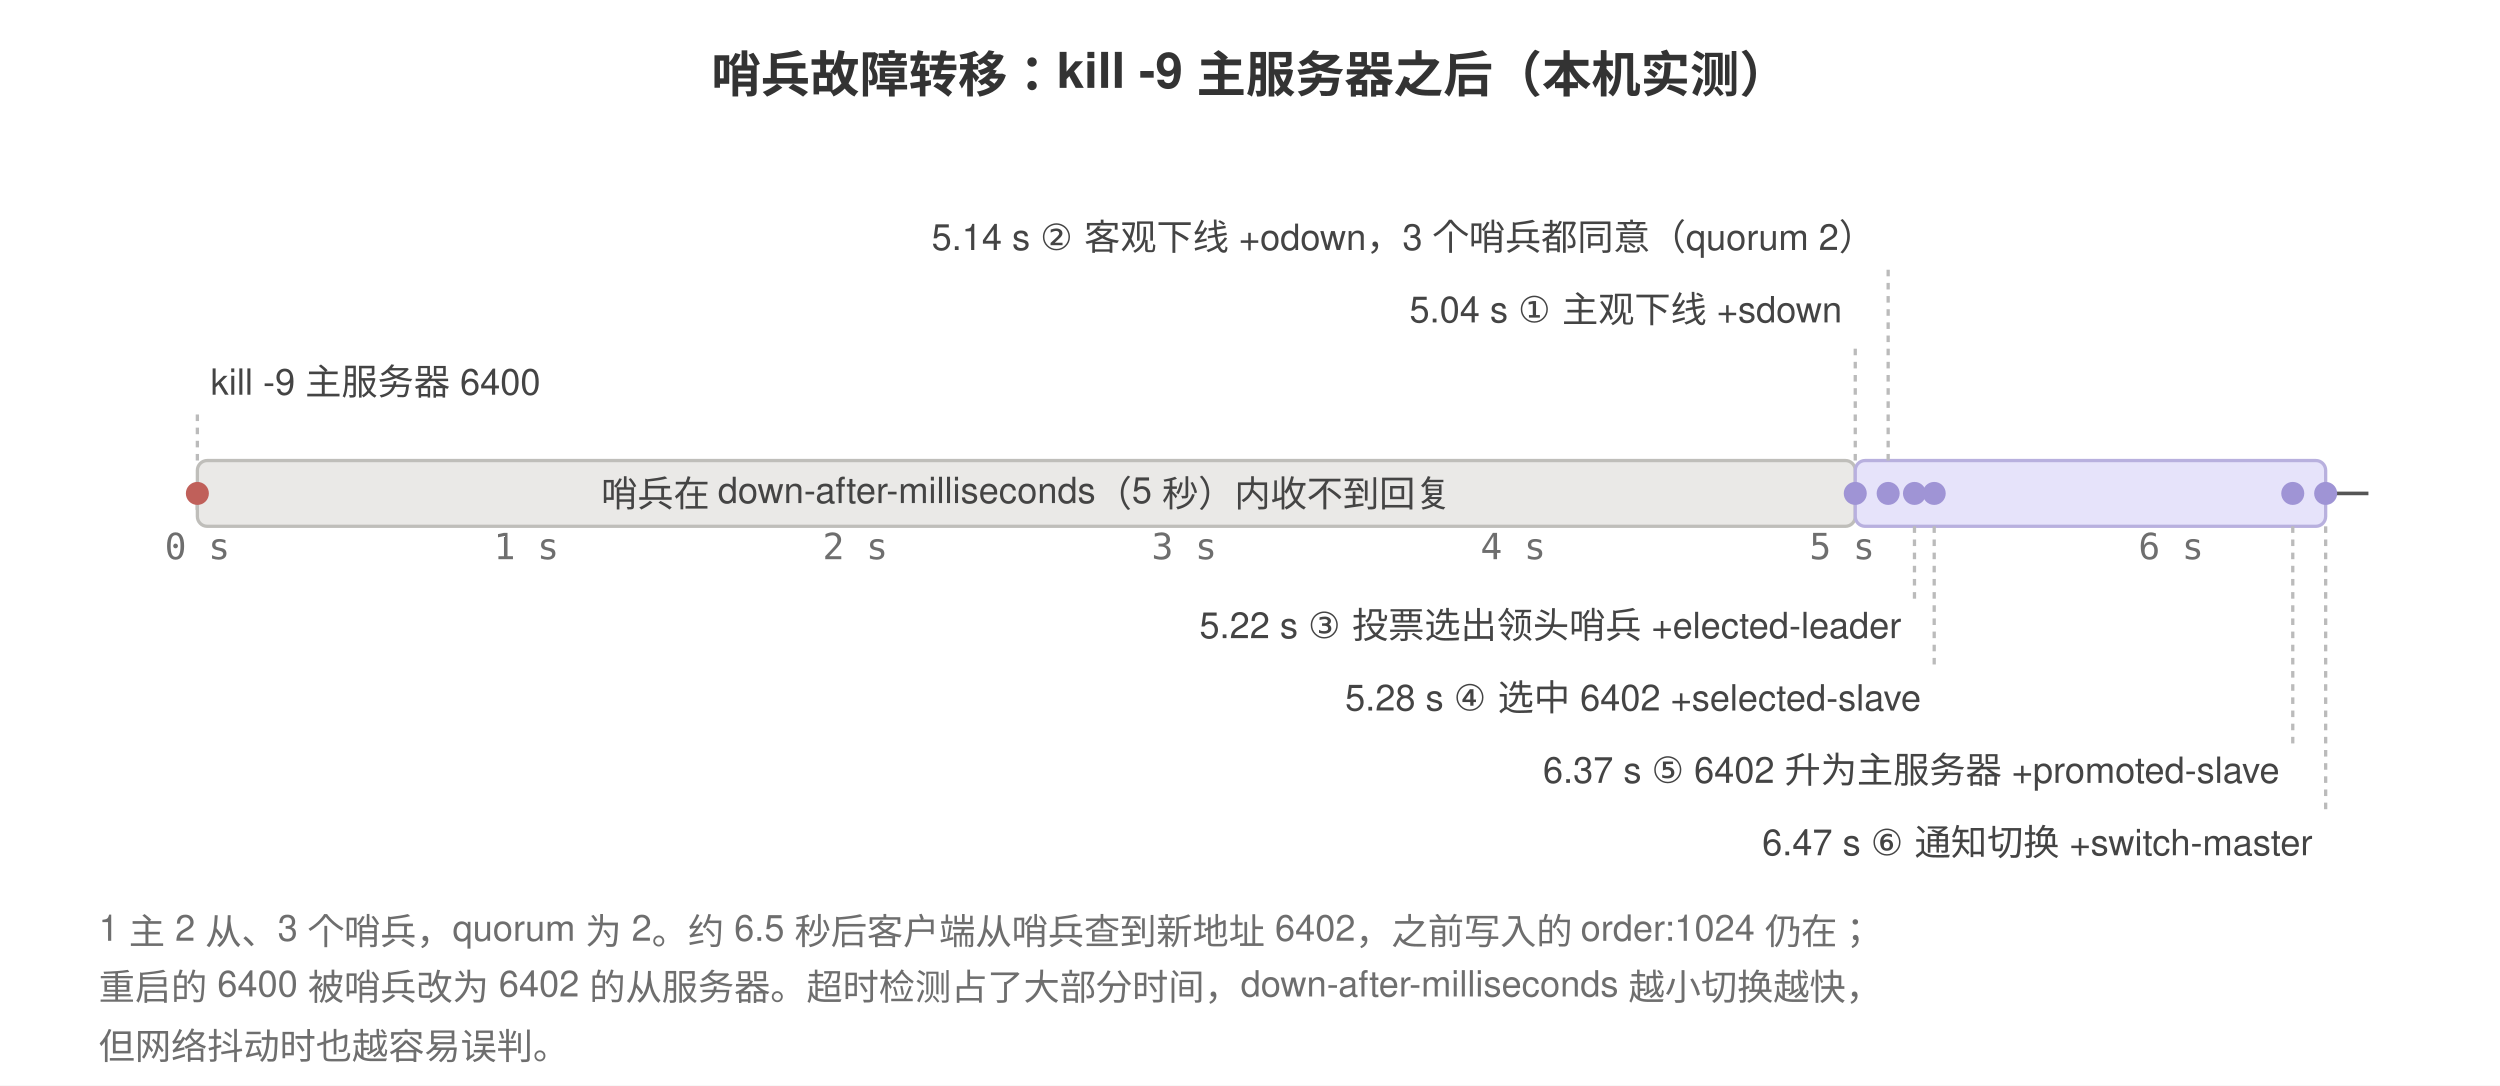
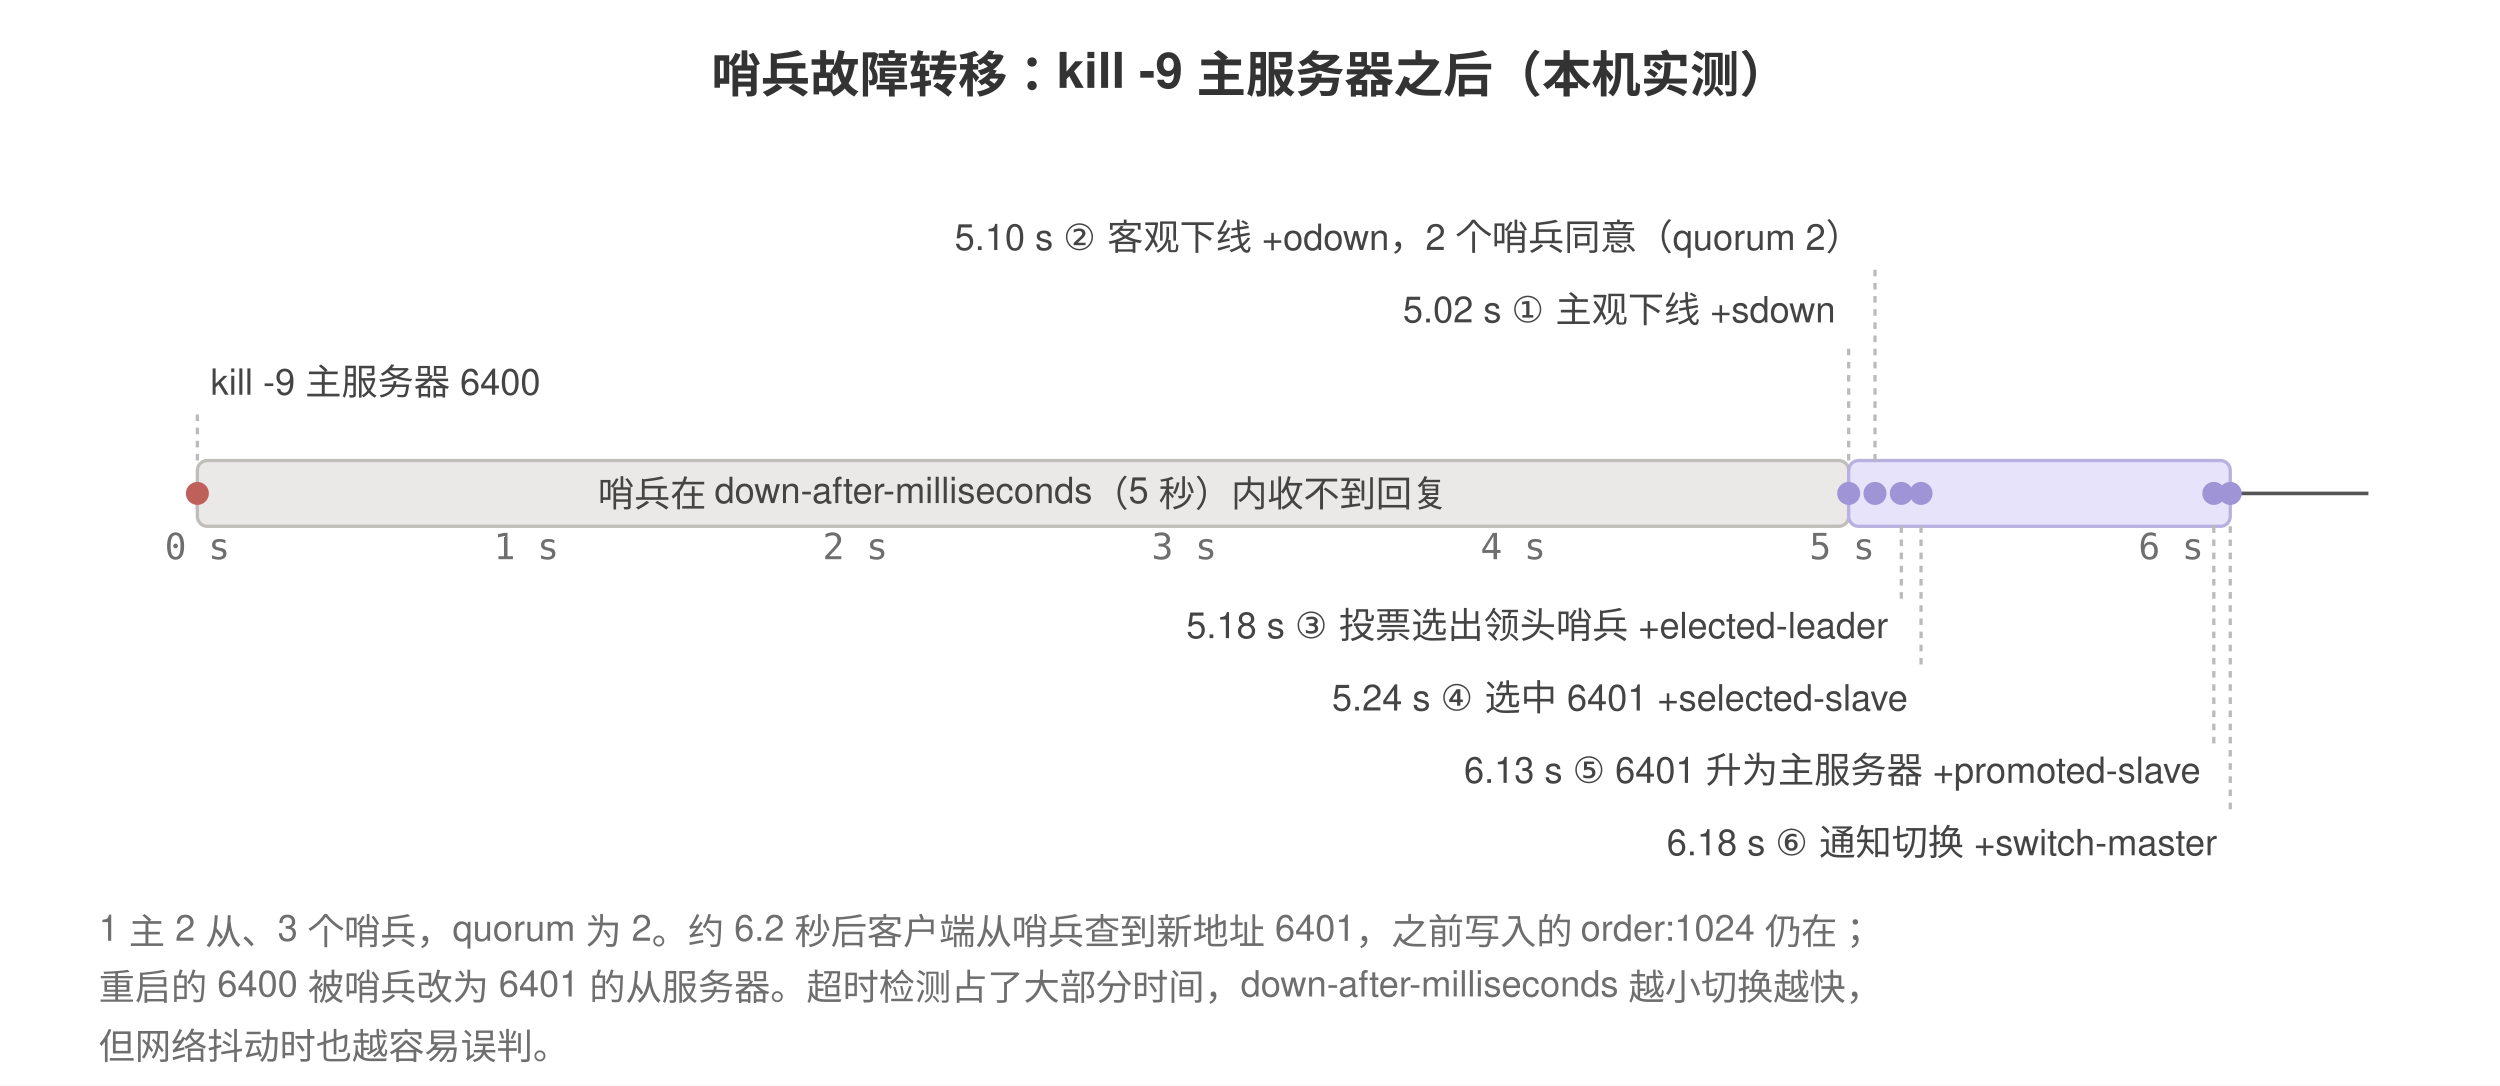
<svg xmlns="http://www.w3.org/2000/svg" width="760" height="330" viewBox="0 0 760 330">
  <style>
    text { font-family: "PingFang SC", "Microsoft YaHei", Helvetica, Arial, sans-serif; fill: #3F3F3F; font-size: 12px; }
    .title { font-weight: bold; font-size: 15px; fill: #333; text-anchor: middle; }
    .b { font-weight: bold; }
    .c { text-anchor: middle; }
    .e { text-anchor: end; }
    .sub { font-size: 11px; fill: #6E6E6E; }
    .note { fill: #C0605A; }
    .ok { fill: #6A9F68; }
    .mono { font-family: Menlo, Consolas, monospace; }
    .arrow { stroke: #555; stroke-width: 1.1; fill: none; marker-end: url(#a); }
    .red { stroke: #C0605A; marker-end: url(#r); }
    .green { stroke: #6A9F68; marker-end: url(#g); }
    .dash { stroke-dasharray: 5 4; }
    .line { stroke: #555; stroke-width: 1.1; fill: none; }
    .frame { fill: none; stroke: #999; stroke-width: 1; stroke-dasharray: 4 3; }
    .shadow { fill: #DADADA; }
  </style>
  <defs>
    <marker id="a" viewBox="0 0 10 10" refX="9" refY="5" markerWidth="7" markerHeight="7" orient="auto-start-reverse">
      <path d="M1,1.5 L9.5,5 L1,8.5 z" fill="#555" />
    </marker>
    <marker id="r" viewBox="0 0 10 10" refX="9" refY="5" markerWidth="7" markerHeight="7" orient="auto-start-reverse">
      <path d="M1,1.5 L9.5,5 L1,8.5 z" fill="#C0605A" />
    </marker>
    <marker id="g" viewBox="0 0 10 10" refX="9" refY="5" markerWidth="7" markerHeight="7" orient="auto-start-reverse">
      <path d="M1,1.5 L9.5,5 L1,8.5 z" fill="#6A9F68" />
    </marker>
  </defs>
  <rect width="100%" height="100%" fill="#FFFFFF" />
  <text x="380" y="28" class="title">哨兵故障转移：kill -9 主服务器之后（本机实测）</text>
  <line x1="60" y1="150" x2="720" y2="150" class="line" />
  <line x1="60" y1="150" x2="60" y2="155" stroke="#999" />
  <text x="60" y="170" class="c sub mono">0 s</text>
  <line x1="160" y1="150" x2="160" y2="155" stroke="#999" />
  <text x="160" y="170" class="c sub mono">1 s</text>
  <line x1="260" y1="150" x2="260" y2="155" stroke="#999" />
  <text x="260" y="170" class="c sub mono">2 s</text>
  <line x1="360" y1="150" x2="360" y2="155" stroke="#999" />
  <text x="360" y="170" class="c sub mono">3 s</text>
  <line x1="460" y1="150" x2="460" y2="155" stroke="#999" />
  <text x="460" y="170" class="c sub mono">4 s</text>
  <line x1="560" y1="150" x2="560" y2="155" stroke="#999" />
  <text x="560" y="170" class="c sub mono">5 s</text>
  <line x1="660" y1="150" x2="660" y2="155" stroke="#999" />
  <text x="660" y="170" class="c sub mono">6 s</text>
-   <rect x="60" y="140" width="504" height="20" rx="3" fill="#EAE9E7" stroke="#BFBEBA" />
-   <text x="312" y="154" class="c sub" style="fill:#444">哨兵在 down-after-milliseconds（5 秒）内收不到回复</text>
-   <rect x="564" y="140" width="143" height="20" rx="3" fill="#E6E3FA" stroke="#B8B0DE" />
+   <rect x="60" y="140" width="502" height="20" rx="3" fill="#EAE9E7" stroke="#BFBEBA" />
+   <text x="311" y="154" class="c sub" style="fill:#444">哨兵在 down-after-milliseconds（5 秒）内收不到回复</text>
+   <rect x="562" y="140" width="116" height="20" rx="3" fill="#E6E3FA" stroke="#B8B0DE" />
  <line x1="60" y1="140" x2="60" y2="126" stroke="#BBB" stroke-dasharray="2 2" />
  <circle cx="60" cy="150" r="3.5" fill="#C0605A" />
  <text x="64" y="120" class="sub" style="fill:#444">kill -9 主服务器 6400</text>
-   <line x1="564" y1="140" x2="564" y2="104" stroke="#BBB" stroke-dasharray="2 2" />
-   <circle cx="564" cy="150" r="3.5" fill="#9F94D5" />
-   <text x="560" y="98" class="sub e" style="fill:#444">5.04 s  ① 主观下线 +sdown</text>
-   <line x1="574" y1="140" x2="574" y2="82" stroke="#BBB" stroke-dasharray="2 2" />
-   <circle cx="574" cy="150" r="3.5" fill="#9F94D5" />
-   <text x="570" y="76" class="sub e" style="fill:#444">5.14 s  ② 客观下线 +odown，3 个哨兵都同意（quorum 2）</text>
-   <line x1="582" y1="160" x2="582" y2="182" stroke="#BBB" stroke-dasharray="2 2" />
-   <circle cx="582" cy="150" r="3.5" fill="#9F94D5" />
-   <text x="578" y="194" class="sub e" style="fill:#444">5.22 s  ③ 投票选出领头哨兵 +elected-leader</text>
-   <line x1="588" y1="160" x2="588" y2="204" stroke="#BBB" stroke-dasharray="2 2" />
-   <circle cx="588" cy="150" r="3.5" fill="#9F94D5" />
-   <text x="584" y="216" class="sub e" style="fill:#444">5.28 s  ④ 选中 6402 +selected-slave</text>
-   <line x1="697" y1="160" x2="697" y2="226" stroke="#BBB" stroke-dasharray="2 2" />
-   <circle cx="697" cy="150" r="3.5" fill="#9F94D5" />
-   <text x="693" y="238" class="sub e" style="fill:#444">6.37 s  ⑤ 6402 升为主服务器 +promoted-slave</text>
-   <line x1="707" y1="160" x2="707" y2="248" stroke="#BBB" stroke-dasharray="2 2" />
-   <circle cx="707" cy="150" r="3.5" fill="#9F94D5" />
-   <text x="703" y="260" class="sub e" style="fill:#444">6.47 s  ⑥ 通知切换 +switch-master</text>
-   <text x="30" y="286" class="sub">1 主 2 从、3 个哨兵，quorum 为 2。约 6.5 秒后客户端从哨兵查到新地址 6402，之前写入的 order:1024 仍在；</text>
-   <text x="30" y="304" class="sub">重启的 6400 被哨兵改为 6402 的从服务器。超时检测占了大部分时间，down-after-milliseconds 越小切换越快，</text>
+   <line x1="562" y1="140" x2="562" y2="104" stroke="#BBB" stroke-dasharray="2 2" />
+   <circle cx="562" cy="150" r="3.5" fill="#9F94D5" />
+   <text x="558" y="98" class="sub e" style="fill:#444">5.02 s  ① 主观下线 +sdown</text>
+   <line x1="570" y1="140" x2="570" y2="82" stroke="#BBB" stroke-dasharray="2 2" />
+   <circle cx="570" cy="150" r="3.5" fill="#9F94D5" />
+   <text x="566" y="76" class="sub e" style="fill:#444">5.10 s  ② 客观下线 +odown，2 个哨兵同意（quorum 2）</text>
+   <line x1="578" y1="160" x2="578" y2="182" stroke="#BBB" stroke-dasharray="2 2" />
+   <circle cx="578" cy="150" r="3.5" fill="#9F94D5" />
+   <text x="574" y="194" class="sub e" style="fill:#444">5.18 s  ③ 投票选出领头哨兵 +elected-leader</text>
+   <line x1="584" y1="160" x2="584" y2="204" stroke="#BBB" stroke-dasharray="2 2" />
+   <circle cx="584" cy="150" r="3.5" fill="#9F94D5" />
+   <text x="580" y="216" class="sub e" style="fill:#444">5.24 s  ④ 选中 6401 +selected-slave</text>
+   <line x1="673" y1="160" x2="673" y2="226" stroke="#BBB" stroke-dasharray="2 2" />
+   <circle cx="673" cy="150" r="3.5" fill="#9F94D5" />
+   <text x="669" y="238" class="sub e" style="fill:#444">6.13 s  ⑤ 6401 升为主服务器 +promoted-slave</text>
+   <line x1="678" y1="160" x2="678" y2="248" stroke="#BBB" stroke-dasharray="2 2" />
+   <circle cx="678" cy="150" r="3.5" fill="#9F94D5" />
+   <text x="674" y="260" class="sub e" style="fill:#444">6.18 s  ⑥ 通知切换 +switch-master</text>
+   <text x="30" y="286" class="sub">1 主 2 从、3 个哨兵，quorum 为 2。约 6.2 秒后客户端从哨兵查到新地址 6401，之前写入的 order:1024 仍在；</text>
+   <text x="30" y="304" class="sub">重启的 6400 被哨兵改为 6401 的从服务器。超时检测占了大部分时间，down-after-milliseconds 越小切换越快，</text>
  <text x="30" y="322" class="sub">但网络抖动时也越容易误判。</text>
</svg>
